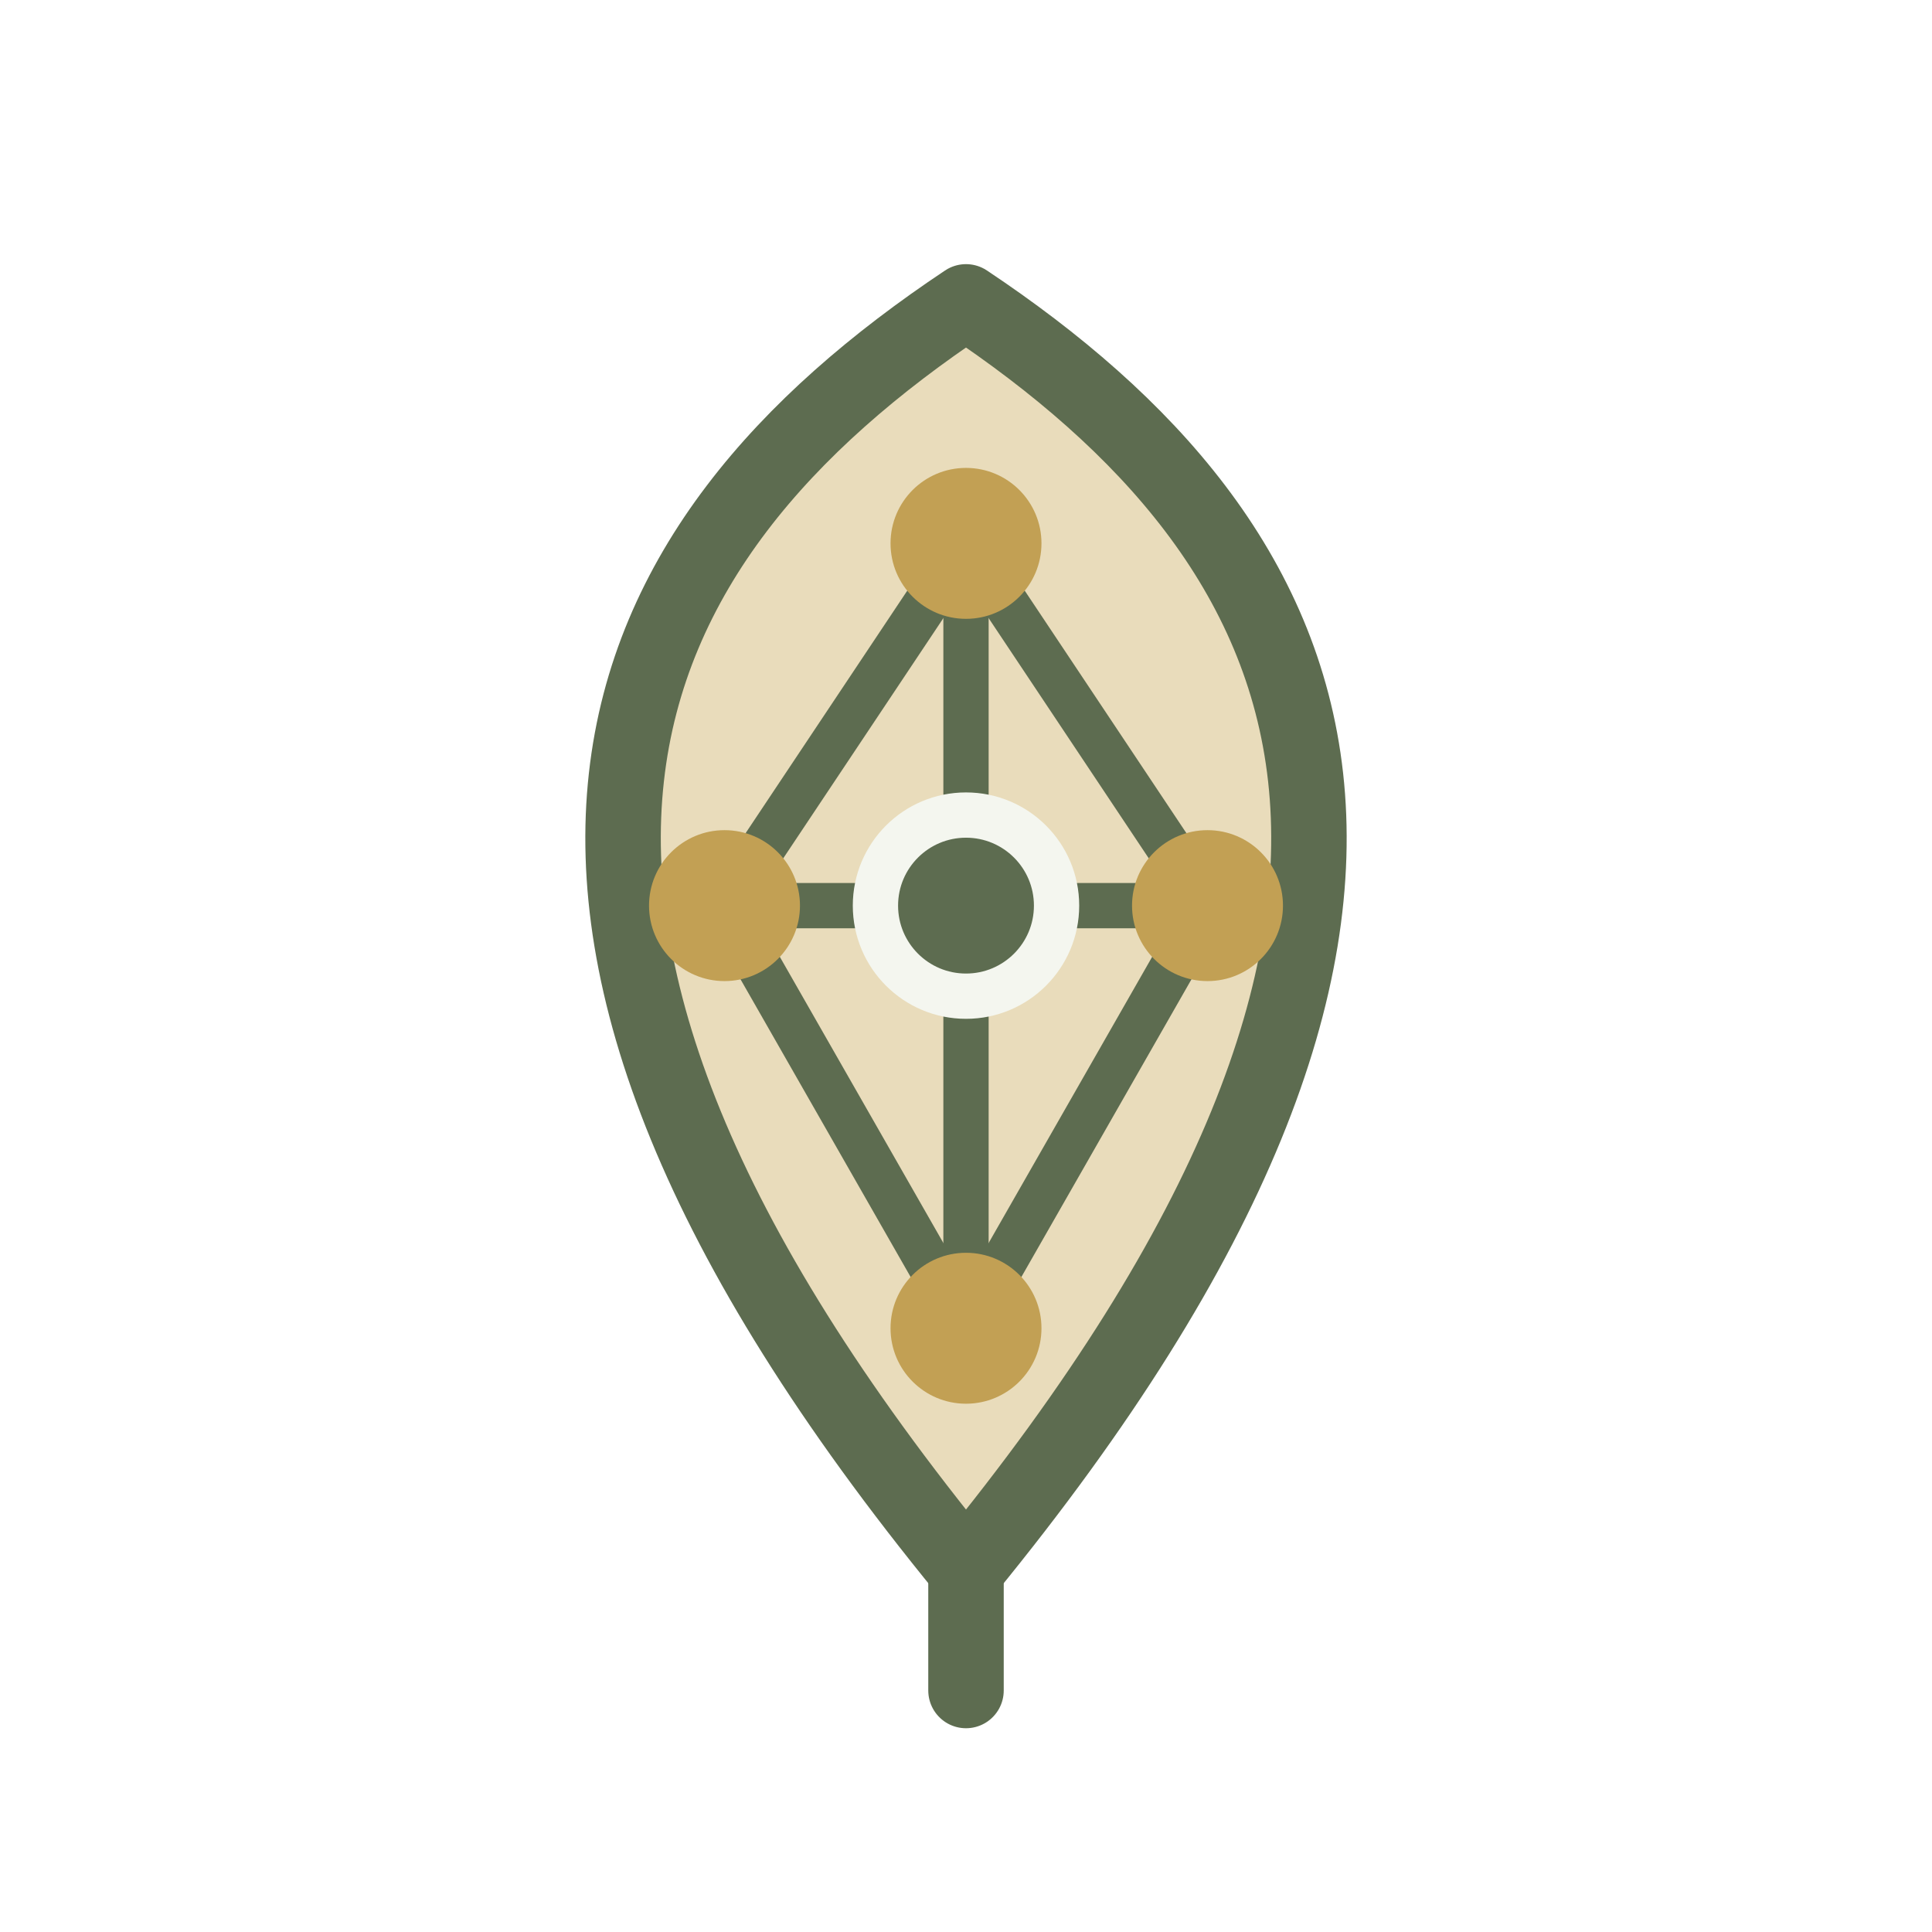
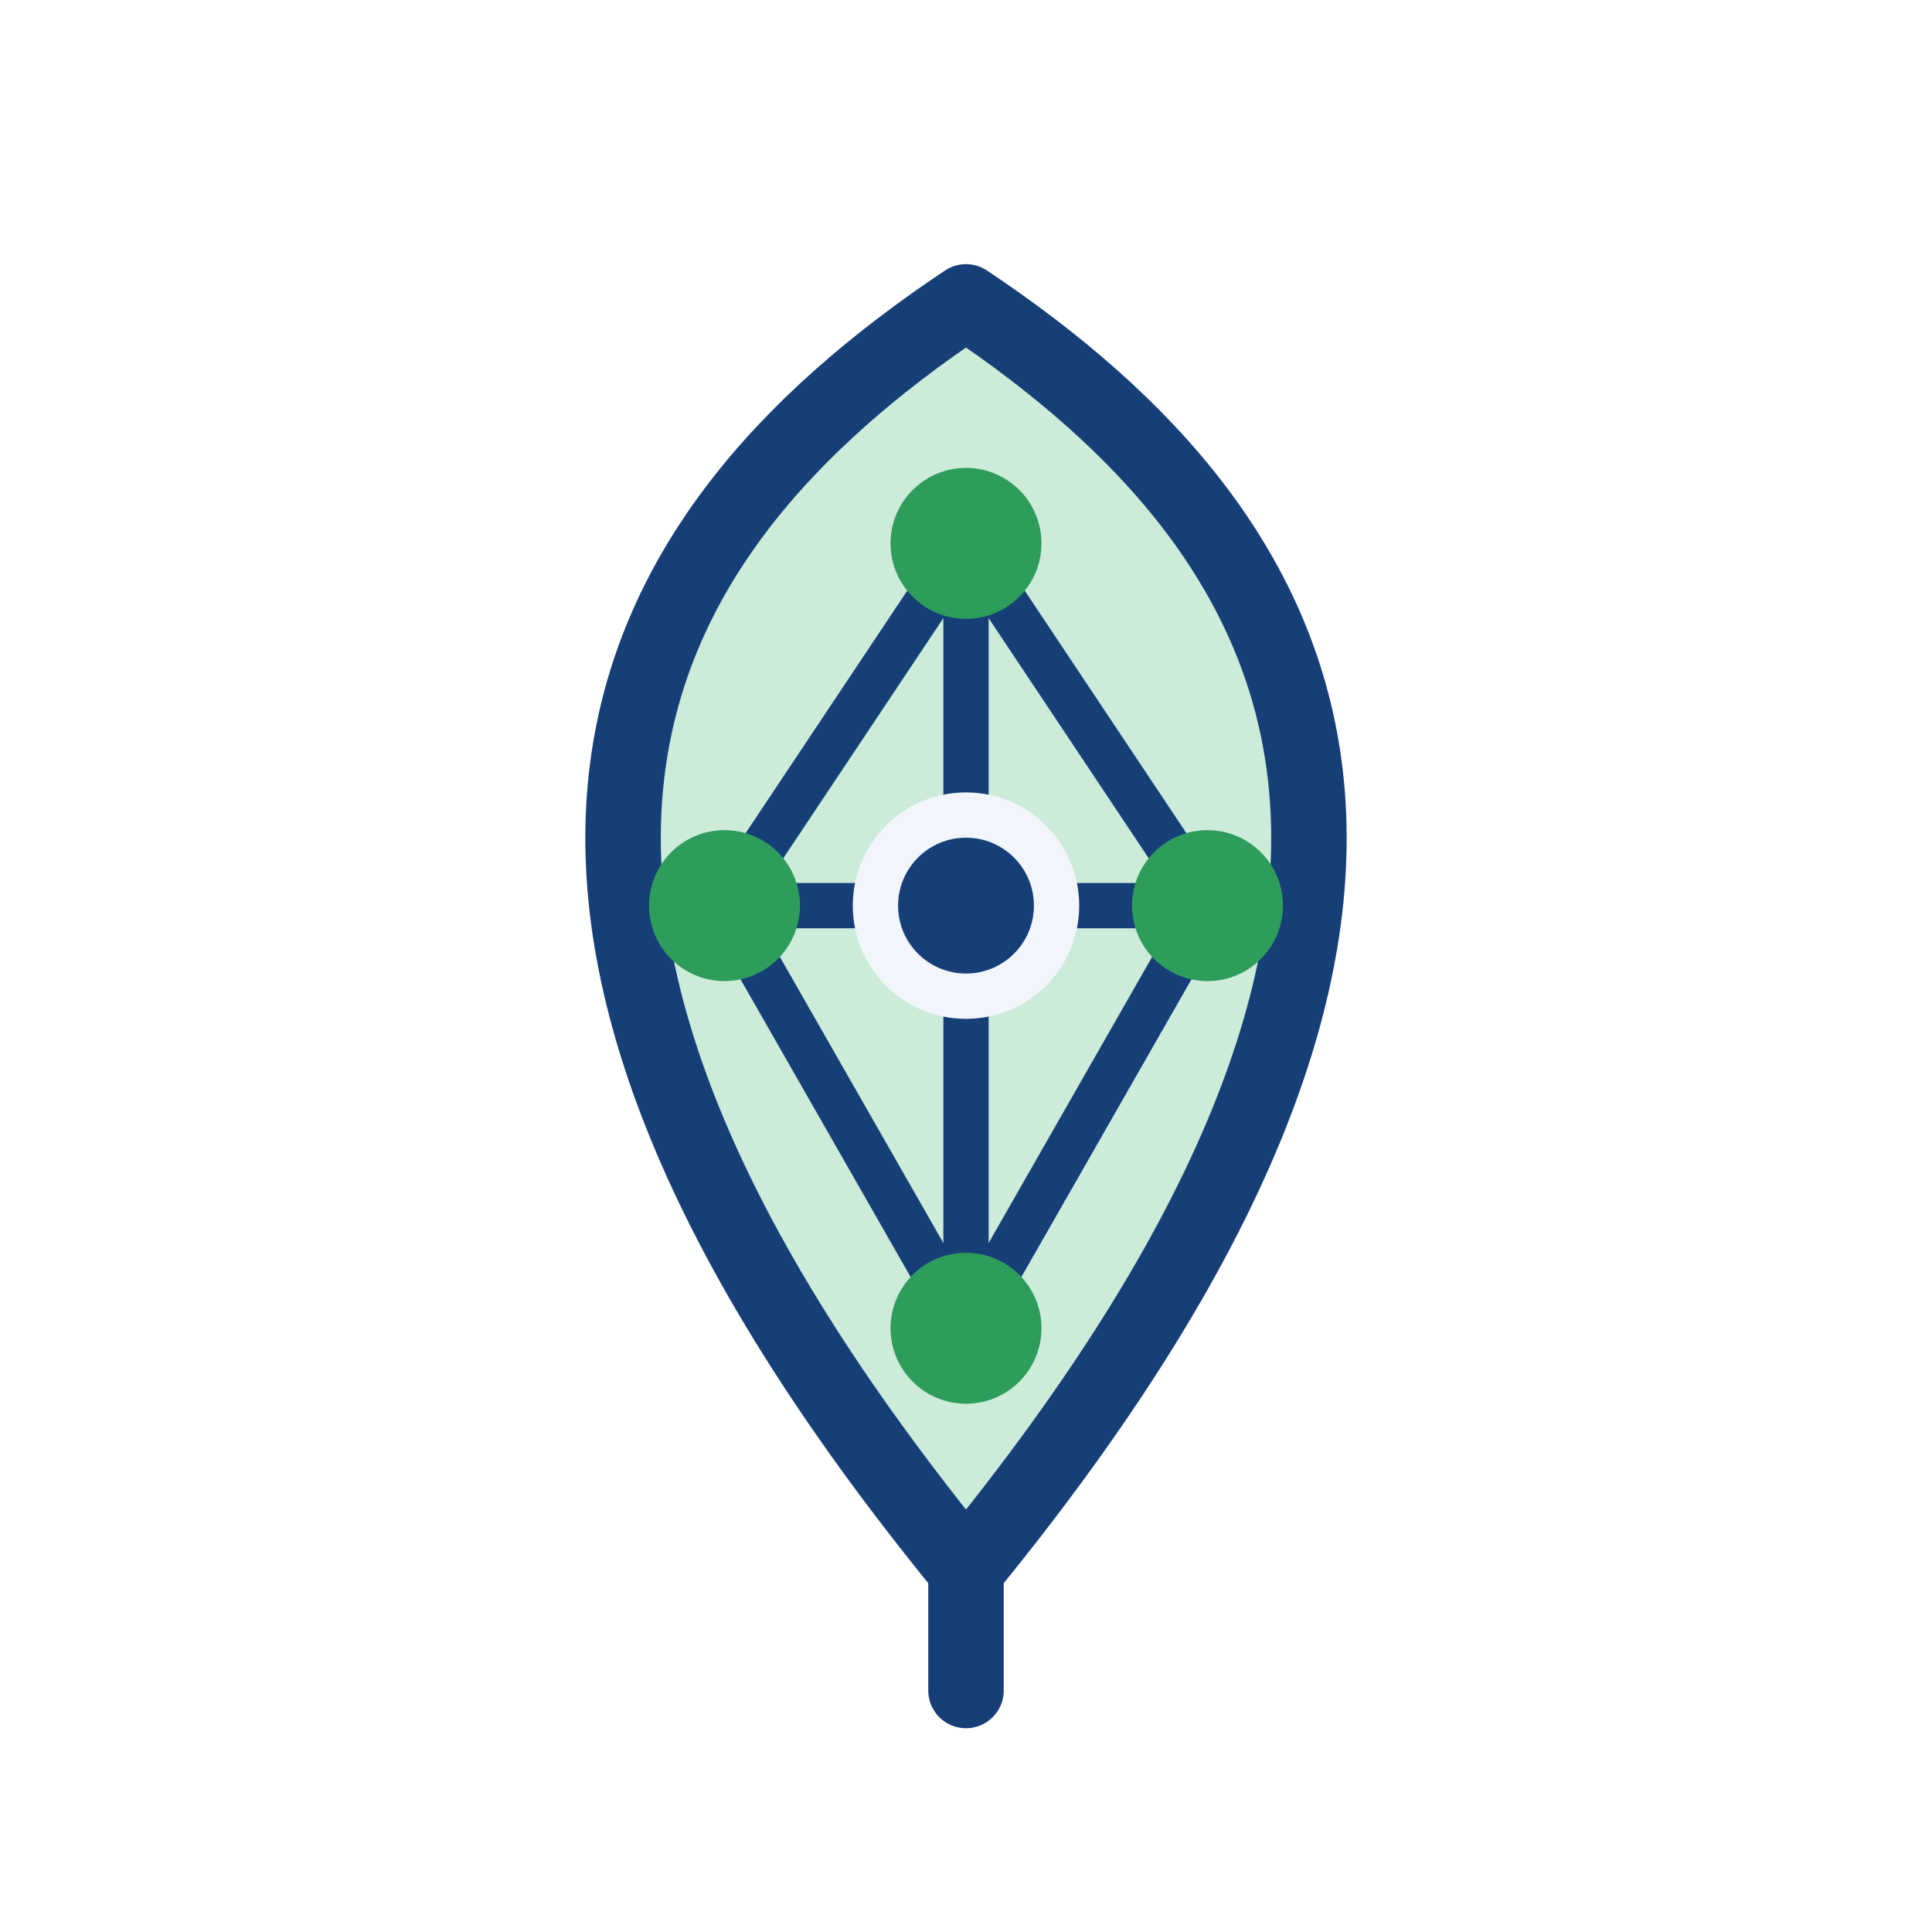
<svg xmlns="http://www.w3.org/2000/svg" viewBox="0 0 64 64">
-   <path d="M32 10 C44 18 50 30 32 52 C14 30 20 18 32 10 Z" fill="#E9DCBB" stroke="#5D6C50" stroke-width="2.5" stroke-linejoin="round" />
-   <line x1="32" y1="52" x2="32" y2="56" stroke="#5D6C50" stroke-width="2.5" stroke-linecap="round" />
-   <g stroke="#5D6C50" stroke-width="1.5" stroke-linecap="round">
+   <path d="M32 10 C44 18 50 30 32 52 C14 30 20 18 32 10 Z" fill="#CDEBD9" stroke="#163F78" stroke-width="2.5" stroke-linejoin="round" />
+   <line x1="32" y1="52" x2="32" y2="56" stroke="#163F78" stroke-width="2.5" stroke-linecap="round" />
+   <g stroke="#163F78" stroke-width="1.5" stroke-linecap="round">
    <line x1="32" y1="18" x2="32" y2="44" />
    <line x1="24" y1="30" x2="40" y2="30" />
    <line x1="32" y1="18" x2="24" y2="30" />
    <line x1="32" y1="18" x2="40" y2="30" />
    <line x1="24" y1="30" x2="32" y2="44" />
    <line x1="40" y1="30" x2="32" y2="44" />
  </g>
-   <circle cx="32" cy="18" r="2.5" fill="#C2A054" />
-   <circle cx="24" cy="30" r="2.5" fill="#C2A054" />
-   <circle cx="40" cy="30" r="2.5" fill="#C2A054" />
-   <circle cx="32" cy="44" r="2.5" fill="#C2A054" />
-   <circle cx="32" cy="30" r="3" fill="#5D6C50" stroke="#F4F6EF" stroke-width="1.5" />
+   <circle cx="32" cy="18" r="2.5" fill="#2E9D5B" />
+   <circle cx="24" cy="30" r="2.5" fill="#2E9D5B" />
+   <circle cx="40" cy="30" r="2.5" fill="#2E9D5B" />
+   <circle cx="32" cy="44" r="2.5" fill="#2E9D5B" />
+   <circle cx="32" cy="30" r="3" fill="#163F78" stroke="#F2F6FC" stroke-width="1.5" />
</svg>
